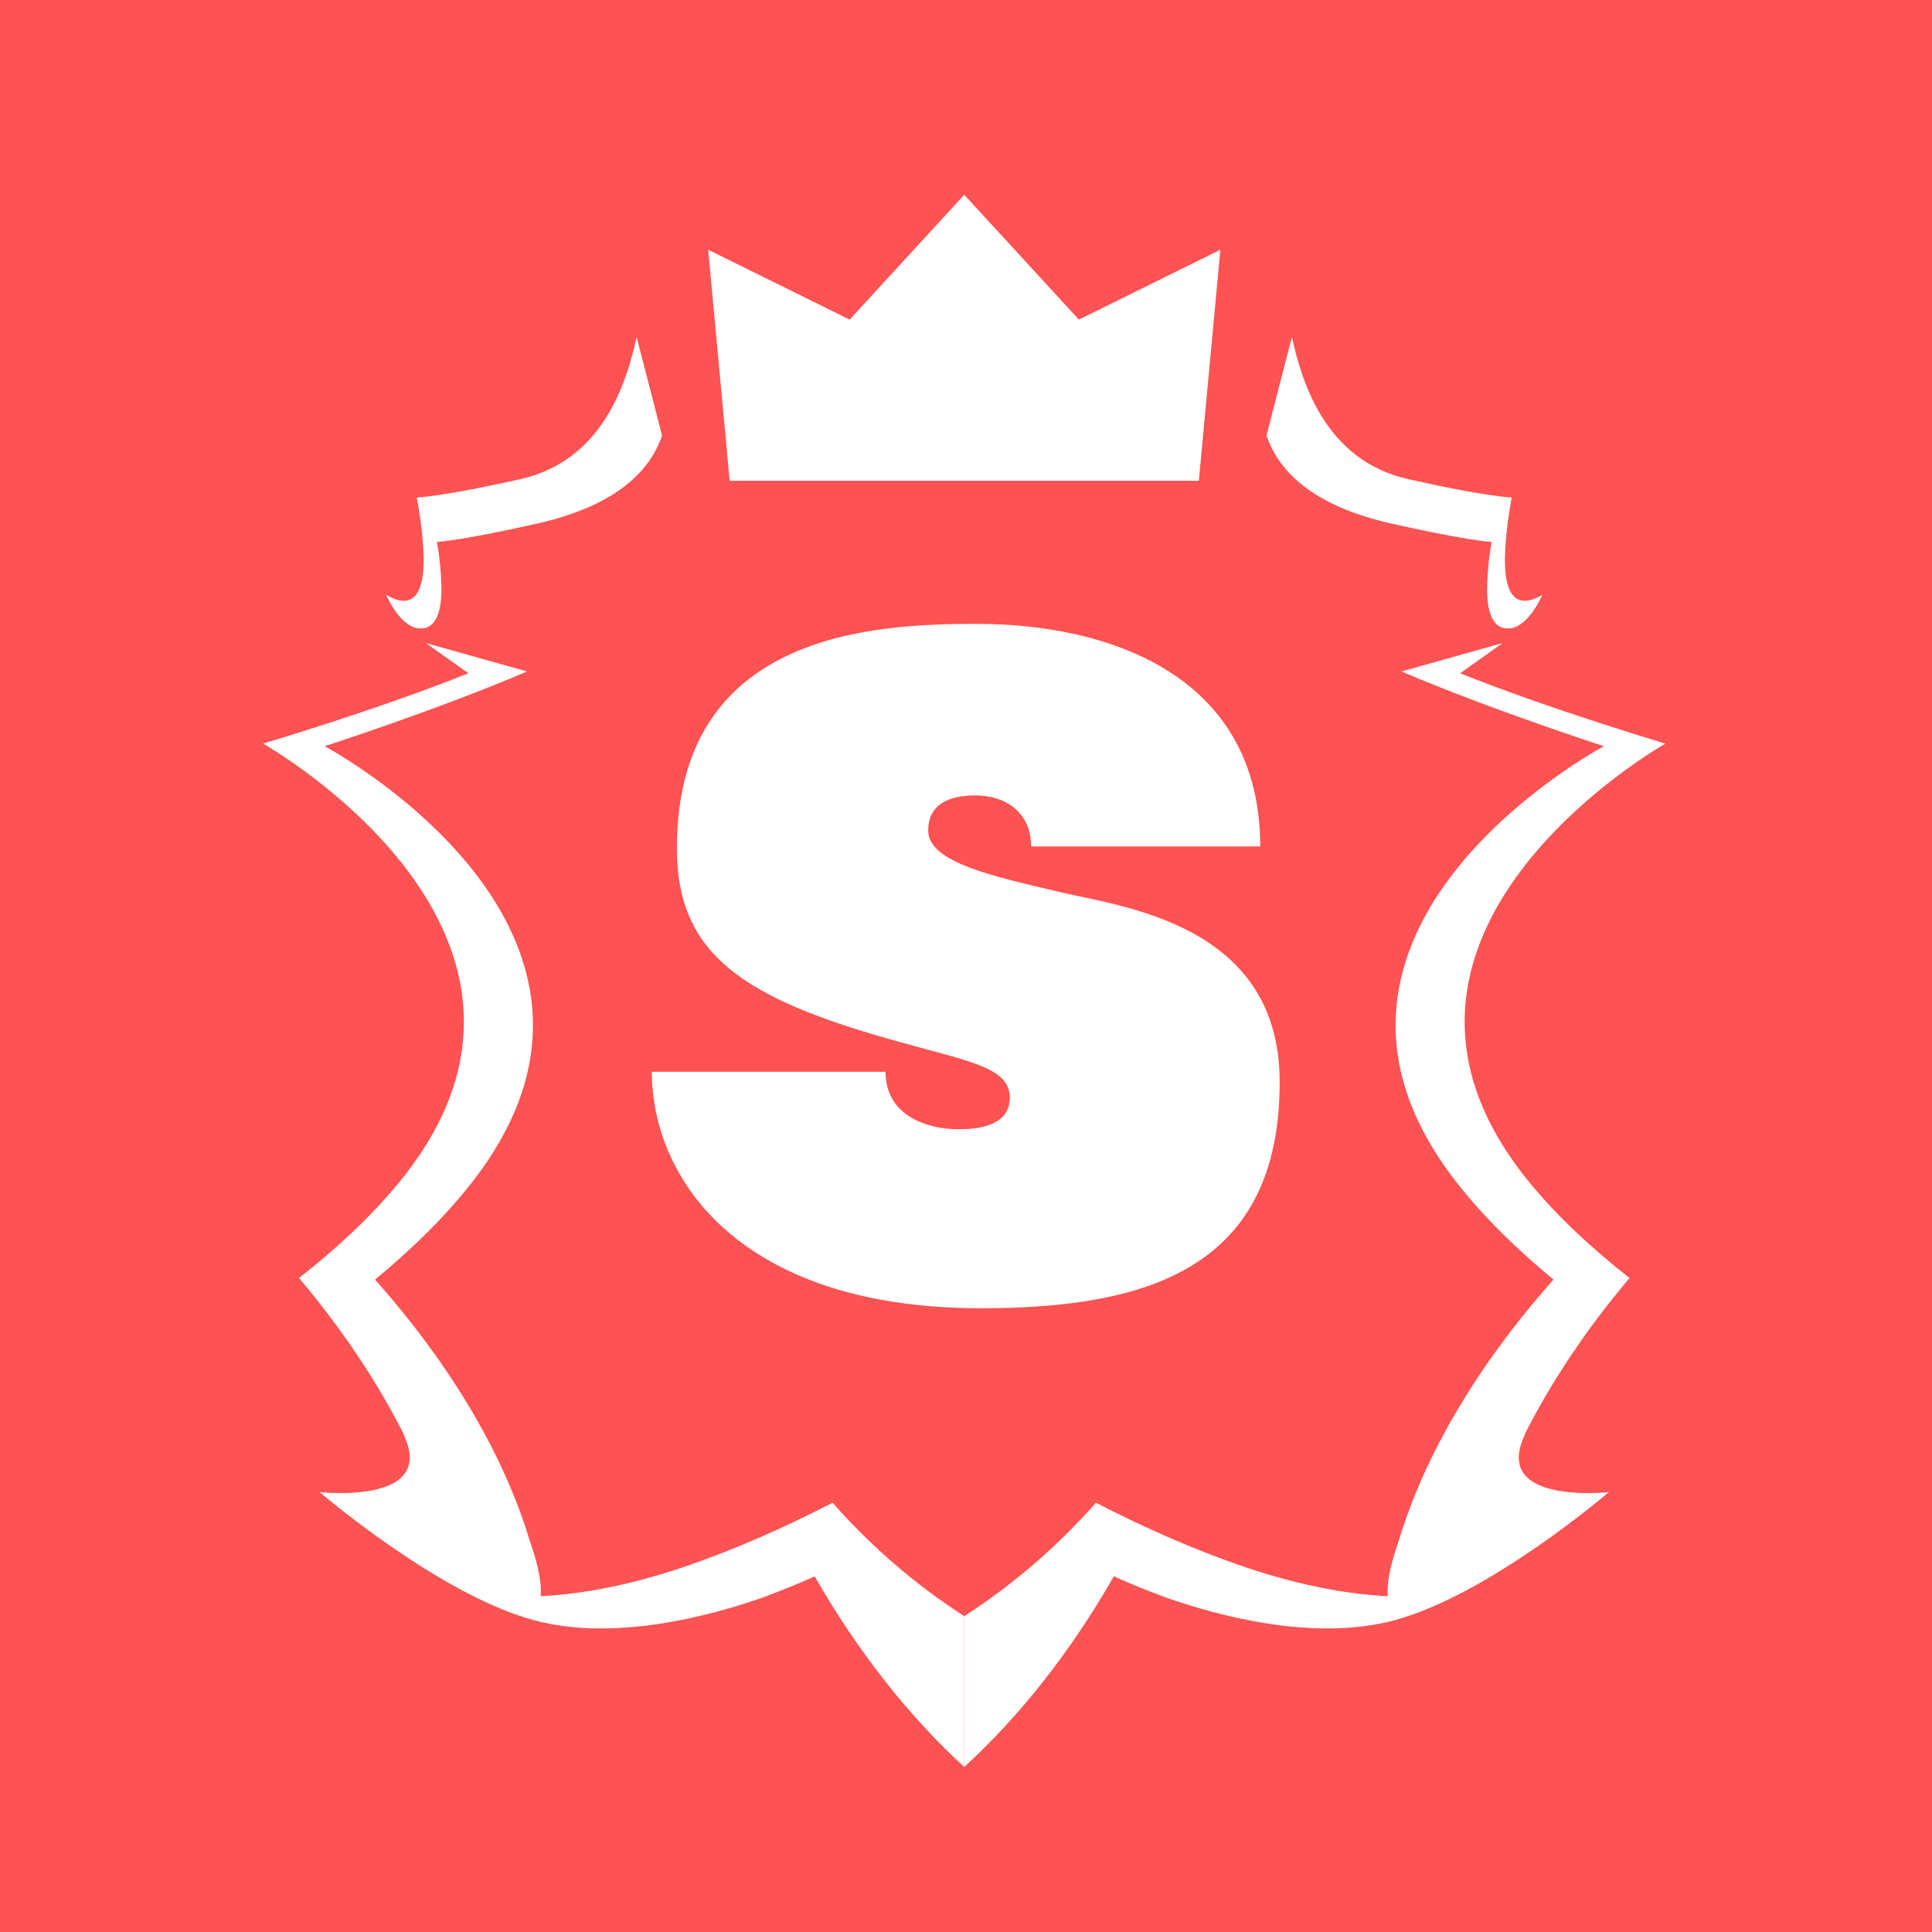
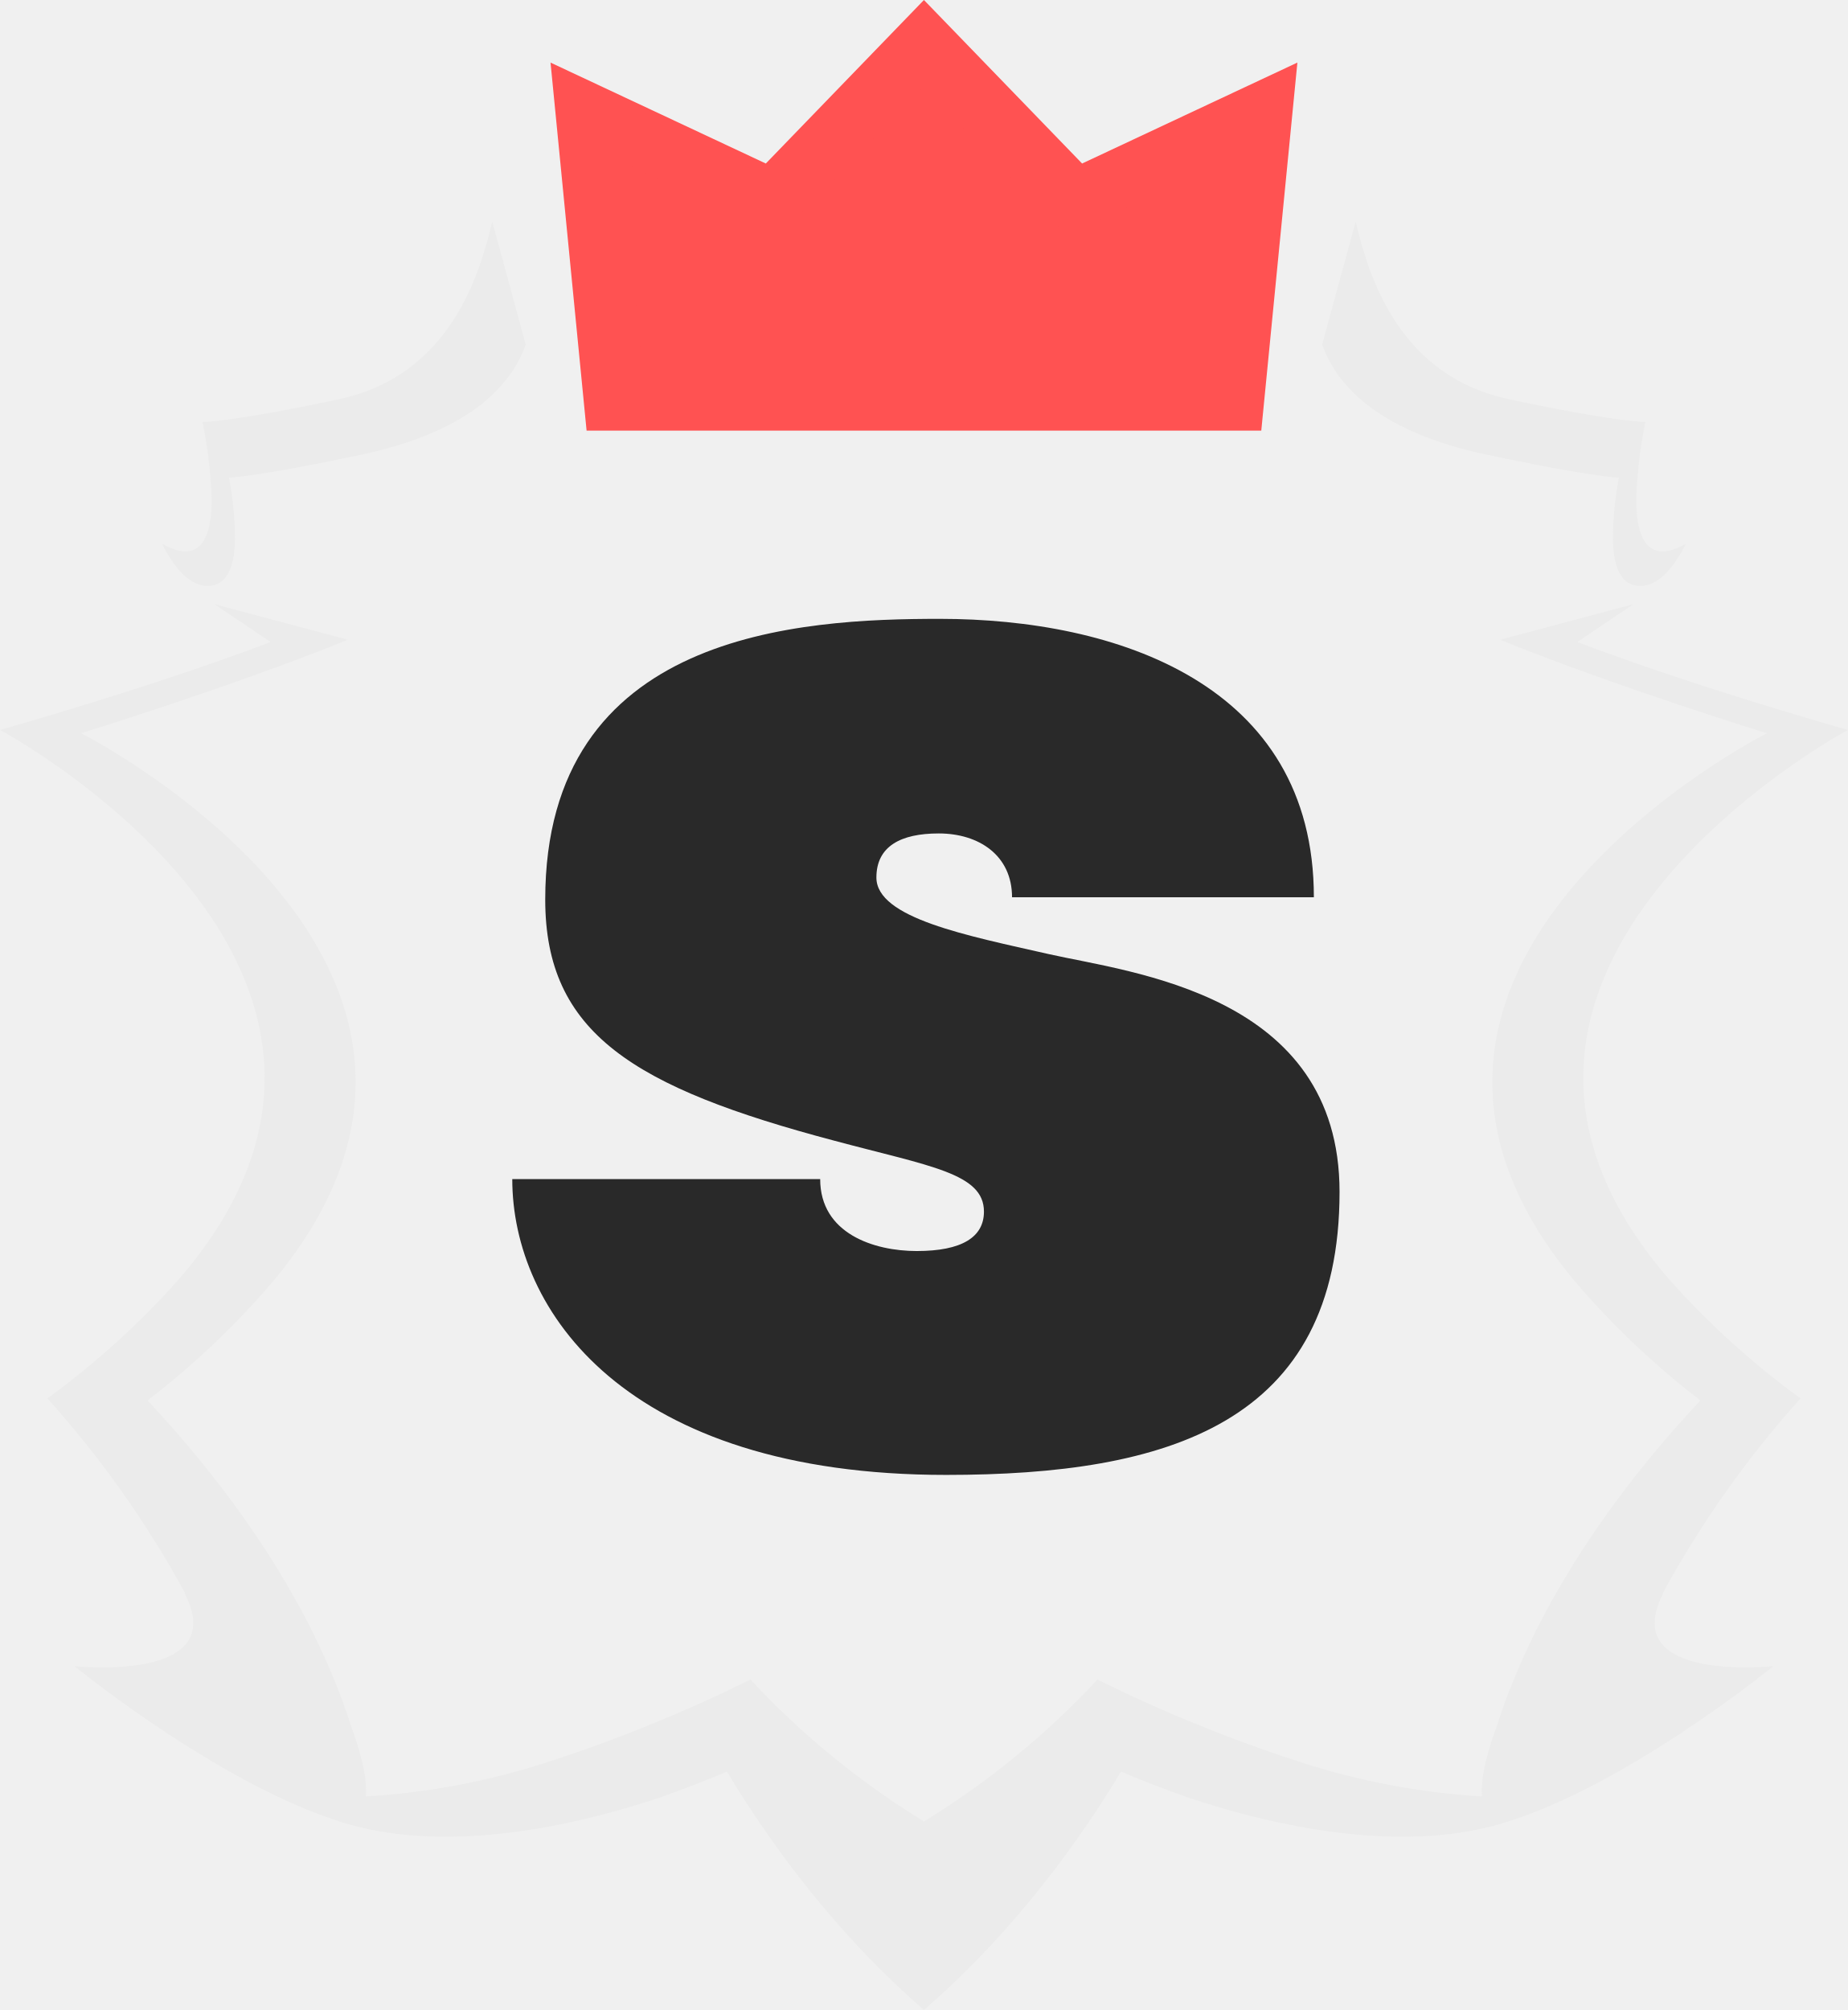
- <svg xmlns="http://www.w3.org/2000/svg" id="Component_50_1" data-name="Component 50 – 1" width="2000" height="2000" viewBox="0 0 2000 2000">
-   <path id="Path_82" data-name="Path 82" d="M0,0H2000V2000H0Z" fill="#ff5252" />
-   <g id="Group_10" data-name="Group 10" transform="translate(272.359 165.645)">
-     <g id="Group_3" data-name="Group 3" transform="translate(0 183.32)" opacity="0.997">
-       <g id="Group_1" data-name="Group 1" transform="translate(725.848)">
-         <path id="Path_1" data-name="Path 1" d="M584.906,246.788c25.4,5.66,75.744,16.622,103.072,18.9a293.1,293.1,0,0,0-4.7,50.958c.312,21.286,5.416,31.462,12.088,36.014a27.21,27.21,0,0,0,3.024,1.53c22.664,7.457,38.984-26.834,42.128-33.9-14.56,8.972-40.008,16.9-38.776-39.721.56-18.442,2.848-38.436,7.008-60.933-28.352-1.76-80.408-13.012-106.688-18.865C514.762,181.347,491.25,98.526,481.2,53.614l-26.312,101.8C466.746,190.564,500.322,227.96,584.906,246.788Zm137.736,941.737c27.44-54.04,63.64-108.259,108.008-160.888-38.608-30.34-73.84-62.916-102.752-98.024-211.848-256.78,139.968-455.2,139.968-455.2S748.706,439.048,655.33,401.63l44-31.291-104.68,29.4c92.24,39.468,209.544,77.384,209.544,77.384s-357.072,190.1-152.28,451.788c27.944,35.762,62.3,69.132,100.072,100.386-78.264,88.049-133.5,181.424-160.376,271-.248.654-.448,1.263-.688,1.909-8.536,24.747-11.536,42.55-10.44,54.828-42.744-2.191-90.944-11.1-145.848-29.508-52.5-17.625-104.96-40.835-156.3-67.246a656.521,656.521,0,0,1-136.3,117.439v156.06c57.824-52.911,110.5-119.8,154.816-197.3,17.728,7.962,35.664,15.144,53.624,21.806,55.168,19.392,153.992,45.915,236.864,23.626,98.632-26.522,222.008-132.694,222.008-132.694s-121.6,13.829-87.12-59Z" transform="translate(-142.026 -53.614)" fill="#fff" />
+ <svg xmlns="http://www.w3.org/2000/svg" id="Component_16_4" data-name="Component 16 – 4" width="400" height="435" viewBox="0 0 400 435">
+   <g id="Group_5" data-name="Group 5">
+     <g id="Group_3" data-name="Group 3" transform="translate(0 47.938)">
+       <g id="Group_1" data-name="Group 1" transform="translate(200.001)">
+         <path id="Path_1" data-name="Path 1" d="M264.058,104.129c7,1.48,20.871,4.347,28.4,4.943a72.848,72.848,0,0,0-1.3,13.325c.086,5.566,1.492,8.227,3.331,9.418a7.649,7.649,0,0,0,.833.4c6.245,1.95,10.742-7.017,11.608-8.864-4.012,2.346-11.024,4.42-10.684-10.387a100.043,100.043,0,0,1,1.931-15.934c-7.812-.46-22.156-3.4-29.4-4.933-24.054-5.081-30.532-26.738-33.3-38.483l-7.25,26.622C231.5,89.426,240.751,99.205,264.058,104.129ZM302.01,350.391a220.642,220.642,0,0,1,29.761-42.072,179.345,179.345,0,0,1-28.312-25.633c-58.373-67.148,38.567-119.035,38.567-119.035s-32.833-9.247-58.562-19.032l12.124-8.182-28.844,7.689c25.416,10.321,57.738,20.236,57.738,20.236S226.093,214.072,282.521,282.5A177.93,177.93,0,0,0,310.1,308.755c-21.565,23.025-36.786,47.442-44.19,70.867-.068.171-.123.33-.19.5-2.352,6.471-3.179,11.127-2.877,14.337a157.736,157.736,0,0,1-40.187-7.716,321.4,321.4,0,0,1-43.068-17.585,178.635,178.635,0,0,1-37.557,30.71v40.809c15.933-13.836,30.448-31.328,42.658-51.593,4.885,2.082,9.827,3.96,14.776,5.7,15.2,5.071,42.431,12.007,65.266,6.178,27.177-6.936,61.172-34.7,61.172-34.7s-33.506,3.616-24.005-15.429Z" transform="translate(-142.026 -53.614)" fill="#ebebeb" />
      </g>
      <g id="Group_2" data-name="Group 2">
-         <path id="Path_2" data-name="Path 2" d="M464.295,155.418l-26.3-101.8C427.919,98.526,404.4,181.347,317.127,200.776c-26.28,5.853-78.36,17.1-106.712,18.865,4.16,22.5,6.472,42.491,7.04,60.933,1.208,56.625-24.24,48.693-38.808,39.721,3.168,7.063,19.488,41.355,42.152,33.9a25.369,25.369,0,0,0,2.992-1.53c6.68-4.553,11.792-14.728,12.1-36.014a290.016,290.016,0,0,0-4.7-50.958c27.328-2.28,77.7-13.243,103.1-18.9C418.839,227.96,452.439,190.564,464.295,155.418ZM196.951,1190.226c34.472,72.831-87.136,59-87.136,59S233.207,1355.4,331.831,1381.921c82.88,22.289,181.72-4.233,236.888-23.626,17.936-6.662,35.872-13.844,53.624-21.806,44.312,77.5,96.992,144.385,154.8,197.3v-156.06a656.36,656.36,0,0,1-136.312-117.439c-51.344,26.411-103.808,49.621-156.288,67.246-54.9,18.412-103.128,27.317-145.872,29.508,1.1-12.277-1.9-30.08-10.424-54.828-.216-.646-.456-1.255-.688-1.909-26.856-89.579-82.1-182.954-160.384-271,37.8-31.254,72.136-64.624,100.1-100.386C472.063,667.226,115,477.127,115,477.127s117.28-37.916,209.536-77.384l-104.712-29.4,44.008,31.291c-93.352,37.418-212.536,72.779-212.536,72.779s351.84,198.425,139.992,455.2C162.375,964.722,127.143,997.3,88.5,1027.637c44.384,52.629,80.576,106.848,108.04,160.888Z" transform="translate(-51.295 -53.614)" fill="#fff" />
+         <path id="Path_2" data-name="Path 2" d="M165.094,80.236l-7.248-26.622c-2.775,11.744-9.256,33.4-33.3,38.483-7.241,1.53-21.591,4.473-29.4,4.933a100.382,100.382,0,0,1,1.94,15.934c.333,14.807-6.679,12.733-10.693,10.387.873,1.847,5.37,10.814,11.615,8.864a7.134,7.134,0,0,0,.824-.4c1.841-1.191,3.249-3.851,3.333-9.418a72.084,72.084,0,0,0-1.3-13.325c7.53-.6,21.408-3.463,28.407-4.943C152.569,99.205,161.827,89.426,165.094,80.236Zm-73.664,270.6c9.5,19.045-24.01,15.429-24.01,15.429s34,27.764,61.175,34.7c22.837,5.829,50.071-1.107,65.272-6.178,4.942-1.742,9.884-3.62,14.776-5.7,12.21,20.265,26.725,37.756,42.654,51.593V399.867a178.593,178.593,0,0,1-37.56-30.71,321.579,321.579,0,0,1-43.064,17.585,157.763,157.763,0,0,1-40.194,7.716c.3-3.21-.522-7.866-2.872-14.337-.06-.169-.126-.328-.19-.5-7.4-23.425-22.621-47.842-44.192-70.867A178,178,0,0,0,110.808,282.5c56.426-68.431-41.959-118.142-41.959-118.142s32.315-9.915,57.736-20.236l-28.852-7.689,12.126,8.182c-25.722,9.785-58.562,19.032-58.562,19.032s96.946,51.888,38.574,119.035a179.031,179.031,0,0,1-28.321,25.633,220.8,220.8,0,0,1,29.769,42.072Z" transform="translate(-51.295 -53.614)" fill="#ebebeb" />
      </g>
    </g>
-     <g id="Group_4" data-name="Group 4" transform="translate(432.496)">
-       <path id="Path_3" data-name="Path 3" d="M492.635,164.427,373.983,35.2,255.35,164.427,108.889,92.1l22.242,239.161H616.823L639.1,92.1Z" transform="translate(-80.632 0.781)" fill="#fff" />
-       <path id="Path_4" data-name="Path 4" d="M535.285,179.459,416.629,50.219,398.7,30.7l-17.912,19.52-118.64,129.24,28.7-5.368L144.389,101.763,105.357,82.5l4.032,43.336,22.24,239.16,2.056,22.08H663.717l2.056-22.08,22.272-239.152,4.04-43.352-39.04,19.272L506.6,174.091ZM639.6,121.331,617.325,360.483l24.224-22.072h-485.7l24.232,22.08-22.248-239.16-35,24.064L269.3,217.723l16.36,8.08L298,212.363,416.629,83.123h-35.84l118.648,129.24,12.344,13.44,16.352-8.08L674.6,145.4Z" transform="translate(-105.357 -30.699)" fill="none" />
+     <g id="Group_4" data-name="Group 4" transform="translate(119.171)">
+       <path id="Path_3" data-name="Path 3" d="M214.627,68.99,181.933,35.2,149.245,68.99,108.889,50.076l6.128,62.54H248.846l6.137-62.54Z" transform="translate(-101.103 -25.788)" fill="#ff5252" />
+       <path id="Path_4" data-name="Path 4" d="M223.82,69.6,191.125,35.8l-4.94-5.1-4.935,5.1L148.56,69.6l7.907-1.4L116.112,49.282l-10.755-5.038,1.111,11.332,6.128,62.54.567,5.774H259.208l.567-5.774,6.137-62.538,1.113-11.336-10.757,5.04L215.915,68.2Zm28.742-15.2-6.137,62.538,6.675-5.772H119.271l6.677,5.774-6.13-62.54-9.644,6.293L150.53,79.605l4.508,2.113,3.4-3.515,32.688-33.8H181.25l32.692,33.8,3.4,3.515,4.506-2.113,40.357-18.914Z" transform="translate(-105.357 -30.699)" fill="#ff5252" />
    </g>
  </g>
-   <path id="Path_78" data-name="Path 78" d="M344.4,622.2c173.76,0,309.12-42.24,309.12-234.24,0-164.16-164.16-181.44-228.48-196.8S289.68,161.4,289.68,127.8c0-25.92,19.2-36.48,48.96-36.48,31.68,0,57.6,18.24,57.6,52.8H633.36c0-176.64-155.52-230.4-293.76-230.4-109.44,0-310.08,10.56-310.08,232.32,0,110.4,69.12,155.52,227.52,199.68,74.88,21.12,117.12,26.88,117.12,58.56,0,21.12-17.28,32.64-52.8,32.64-33.6,0-75.84-14.4-75.84-59.52H3.6C3.6,485.88,91.92,622.2,344.4,622.2Z" transform="translate(671.2 732.093)" fill="#fff" />
+   <path id="Path_43" data-name="Path 43" d="M97.5,98.986c47.878,0,85.175-11.046,85.175-61.253,0-42.928-45.233-47.446-62.956-51.463s-37.3-7.782-37.3-16.569c0-6.778,5.29-9.539,13.491-9.539,8.729,0,15.871,4.77,15.871,13.807h65.336c0-46.191-42.852-60.249-80.943-60.249-30.155,0-85.44,2.761-85.44,60.751,0,28.869,19.045,40.668,62.691,52.216C94.066,32.21,105.7,33.716,105.7,42c0,5.523-4.761,8.535-14.549,8.535-9.258,0-20.9-3.766-20.9-15.564H3.6C3.6,63.339,27.936,98.986,97.5,98.986Z" transform="translate(107.289 220.211)" fill="#292929" />
</svg>
